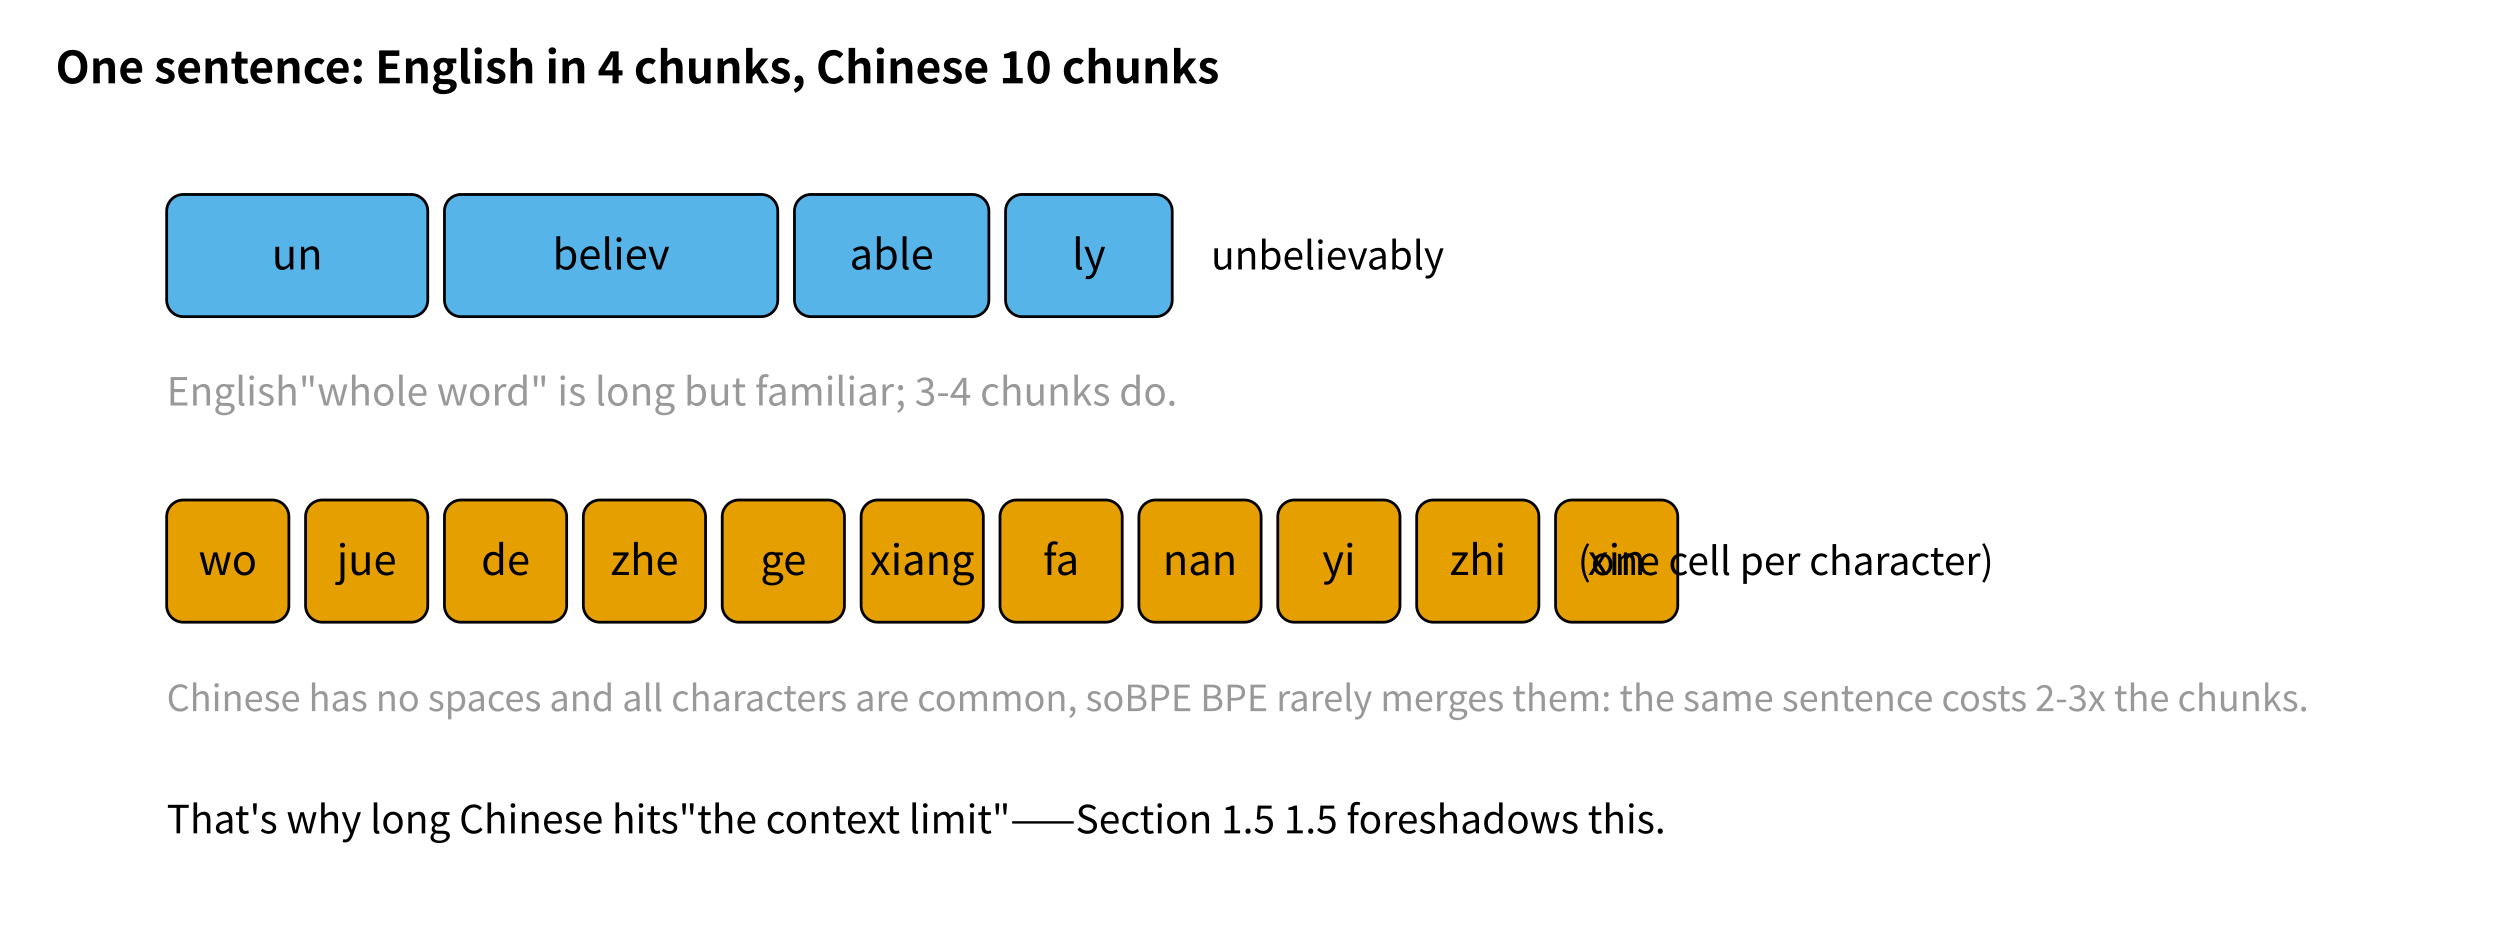
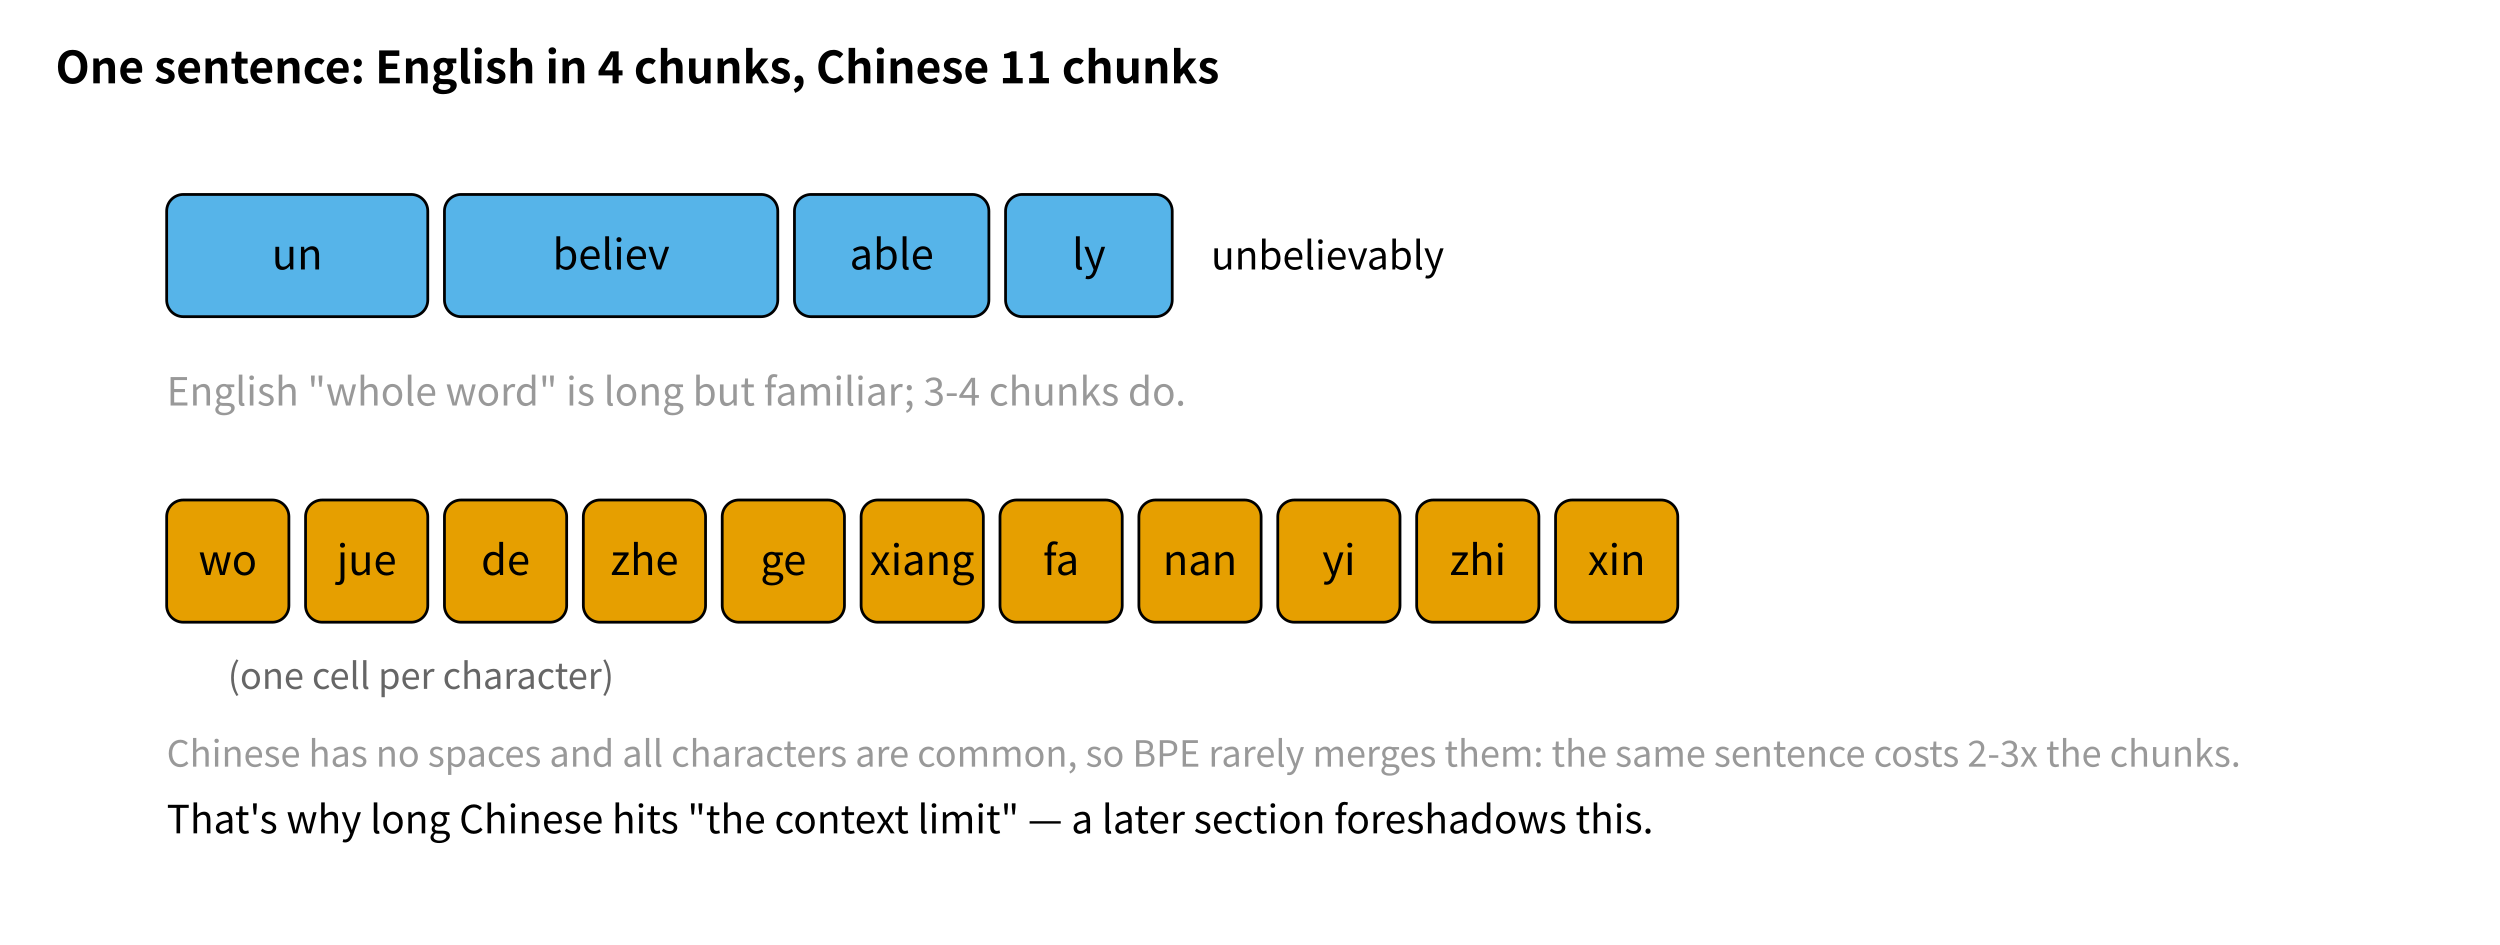
<svg xmlns="http://www.w3.org/2000/svg" width="900" height="340" viewBox="0 0 900 340">
  <defs>
    <marker id="arr" viewBox="0 0 10 10" refX="9" refY="5" markerWidth="7" markerHeight="7" orient="auto-start-reverse">
      <path d="M 0 0 L 10 5 L 0 10 z" fill="#000000" />
    </marker>
  </defs>
-   <text x="20" y="30" font-size="16" font-weight="bold" fill="#000000" font-family="Noto Sans CJK SC, sans-serif">One sentence: English in 4  chunks, Chinese 10  chunks</text>
+   <text x="20" y="30" font-size="16" font-weight="bold" fill="#000000" font-family="Noto Sans CJK SC, sans-serif">One sentence: English in 4 chunks, Chinese 11 chunks</text>
  <rect x="60" y="70" width="94" height="44" rx="6" fill="#56B4E9" stroke="#000000" stroke-width="1" />
  <text x="107.0" y="97" text-anchor="middle" font-size="15" font-family="Noto Sans CJK SC, sans-serif" fill="#000000">un</text>
  <rect x="160" y="70" width="120" height="44" rx="6" fill="#56B4E9" stroke="#000000" stroke-width="1" />
  <text x="220.0" y="97" text-anchor="middle" font-size="15" font-family="Noto Sans CJK SC, sans-serif" fill="#000000">believ</text>
  <rect x="286" y="70" width="70" height="44" rx="6" fill="#56B4E9" stroke="#000000" stroke-width="1" />
  <text x="321.0" y="97" text-anchor="middle" font-size="15" font-family="Noto Sans CJK SC, sans-serif" fill="#000000">able</text>
  <rect x="362" y="70" width="60" height="44" rx="6" fill="#56B4E9" stroke="#000000" stroke-width="1" />
  <text x="392.0" y="97" text-anchor="middle" font-size="15" font-family="Noto Sans CJK SC, sans-serif" fill="#000000">ly</text>
  <text x="436" y="97" font-size="14" font-family="Noto Sans CJK SC, sans-serif" fill="#000000">unbelievably</text>
-   <text x="60" y="146" font-size="14" font-family="Noto Sans CJK SC, sans-serif" fill="#999999">English"whole word" is long but familiar; 3-4 chunks do.</text>
+   <text x="60" y="146" font-size="14" font-family="Noto Sans CJK SC, sans-serif" fill="#999999">English "whole word" is long but familiar; 3-4 chunks do.</text>
  <rect x="60" y="180" width="44" height="44" rx="6" fill="#E69F00" stroke="#000000" stroke-width="1" />
  <text x="82" y="207" text-anchor="middle" font-size="15" font-family="Noto Sans CJK SC, sans-serif" fill="#000000">wo</text>
  <rect x="110" y="180" width="44" height="44" rx="6" fill="#E69F00" stroke="#000000" stroke-width="1" />
  <text x="132" y="207" text-anchor="middle" font-size="15" font-family="Noto Sans CJK SC, sans-serif" fill="#000000">jue</text>
  <rect x="160" y="180" width="44" height="44" rx="6" fill="#E69F00" stroke="#000000" stroke-width="1" />
  <text x="182" y="207" text-anchor="middle" font-size="15" font-family="Noto Sans CJK SC, sans-serif" fill="#000000">de</text>
  <rect x="210" y="180" width="44" height="44" rx="6" fill="#E69F00" stroke="#000000" stroke-width="1" />
  <text x="232" y="207" text-anchor="middle" font-size="15" font-family="Noto Sans CJK SC, sans-serif" fill="#000000">zhe</text>
  <rect x="260" y="180" width="44" height="44" rx="6" fill="#E69F00" stroke="#000000" stroke-width="1" />
  <text x="282" y="207" text-anchor="middle" font-size="15" font-family="Noto Sans CJK SC, sans-serif" fill="#000000">ge</text>
  <rect x="310" y="180" width="44" height="44" rx="6" fill="#E69F00" stroke="#000000" stroke-width="1" />
  <text x="332" y="207" text-anchor="middle" font-size="15" font-family="Noto Sans CJK SC, sans-serif" fill="#000000">xiang</text>
  <rect x="360" y="180" width="44" height="44" rx="6" fill="#E69F00" stroke="#000000" stroke-width="1" />
  <text x="382" y="207" text-anchor="middle" font-size="15" font-family="Noto Sans CJK SC, sans-serif" fill="#000000">fa</text>
  <rect x="410" y="180" width="44" height="44" rx="6" fill="#E69F00" stroke="#000000" stroke-width="1" />
  <text x="432" y="207" text-anchor="middle" font-size="15" font-family="Noto Sans CJK SC, sans-serif" fill="#000000">nan</text>
  <rect x="460" y="180" width="44" height="44" rx="6" fill="#E69F00" stroke="#000000" stroke-width="1" />
  <text x="482" y="207" text-anchor="middle" font-size="15" font-family="Noto Sans CJK SC, sans-serif" fill="#000000">yi</text>
  <rect x="510" y="180" width="44" height="44" rx="6" fill="#E69F00" stroke="#000000" stroke-width="1" />
  <text x="532" y="207" text-anchor="middle" font-size="15" font-family="Noto Sans CJK SC, sans-serif" fill="#000000">zhi</text>
  <rect x="560" y="180" width="44" height="44" rx="6" fill="#E69F00" stroke="#000000" stroke-width="1" />
  <text x="582" y="207" text-anchor="middle" font-size="15" font-family="Noto Sans CJK SC, sans-serif" fill="#000000">xin</text>
-   <text x="568" y="207" font-size="14" font-family="Noto Sans CJK SC, sans-serif" fill="#000000">(one cell per character)</text>
-   <text x="60" y="256" font-size="13.0" font-family="Noto Sans CJK SC, sans-serif" fill="#999999">Chinese has no spaces and all characters are common, soBPE BPE rarely merges them: the same sentence costs 2-3x the chunks.</text>
+   <text x="82" y="248" font-size="13" font-family="Noto Sans CJK SC, sans-serif" fill="#666666">(one cell per character)</text>
+   <text x="60" y="276" font-size="13.0" font-family="Noto Sans CJK SC, sans-serif" fill="#999999">Chinese has no spaces and all characters are common, so BPE rarely merges them: the same sentence costs 2-3x the chunks.</text>
  <g font-size="14" font-family="Noto Sans CJK SC, sans-serif" fill="#000000">
-     <text x="60" y="300">That's why long Chinese hits"the context limit"——Section 1.5  1.5 foreshadows this.</text>
+     <text x="60" y="300">That's why long Chinese hits "the context limit" — a later section foreshadows this.</text>
  </g>
</svg>
